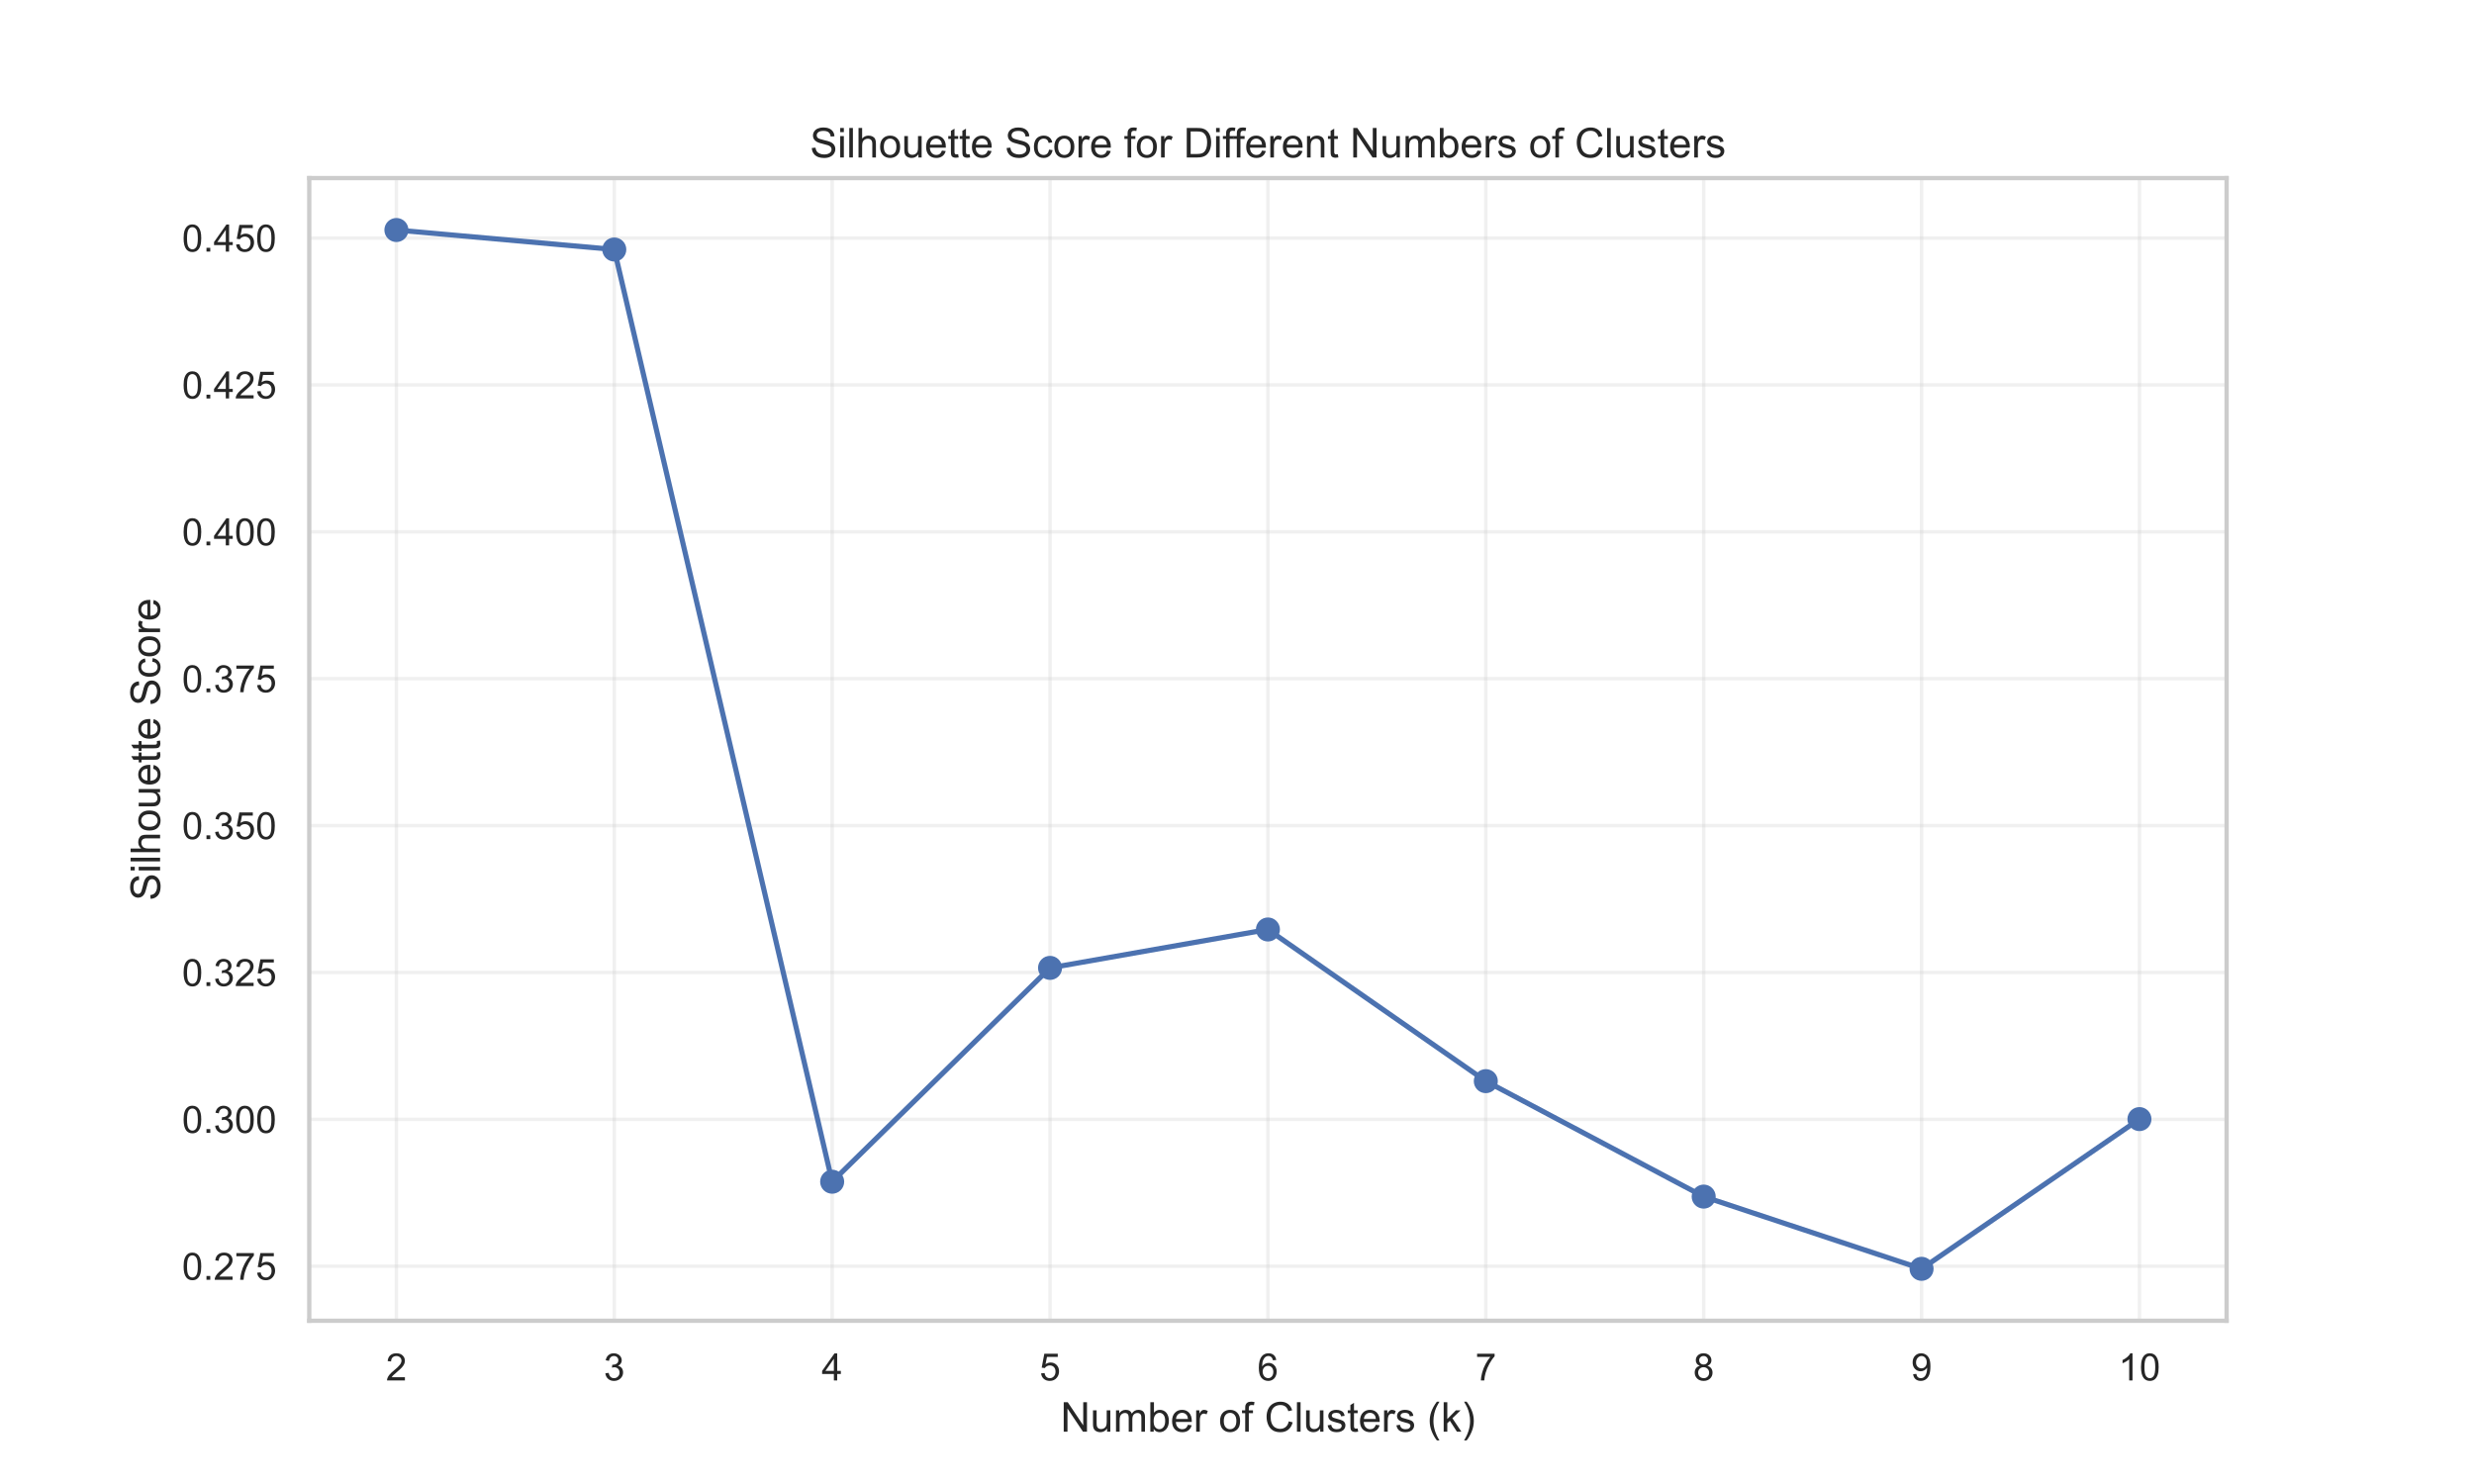
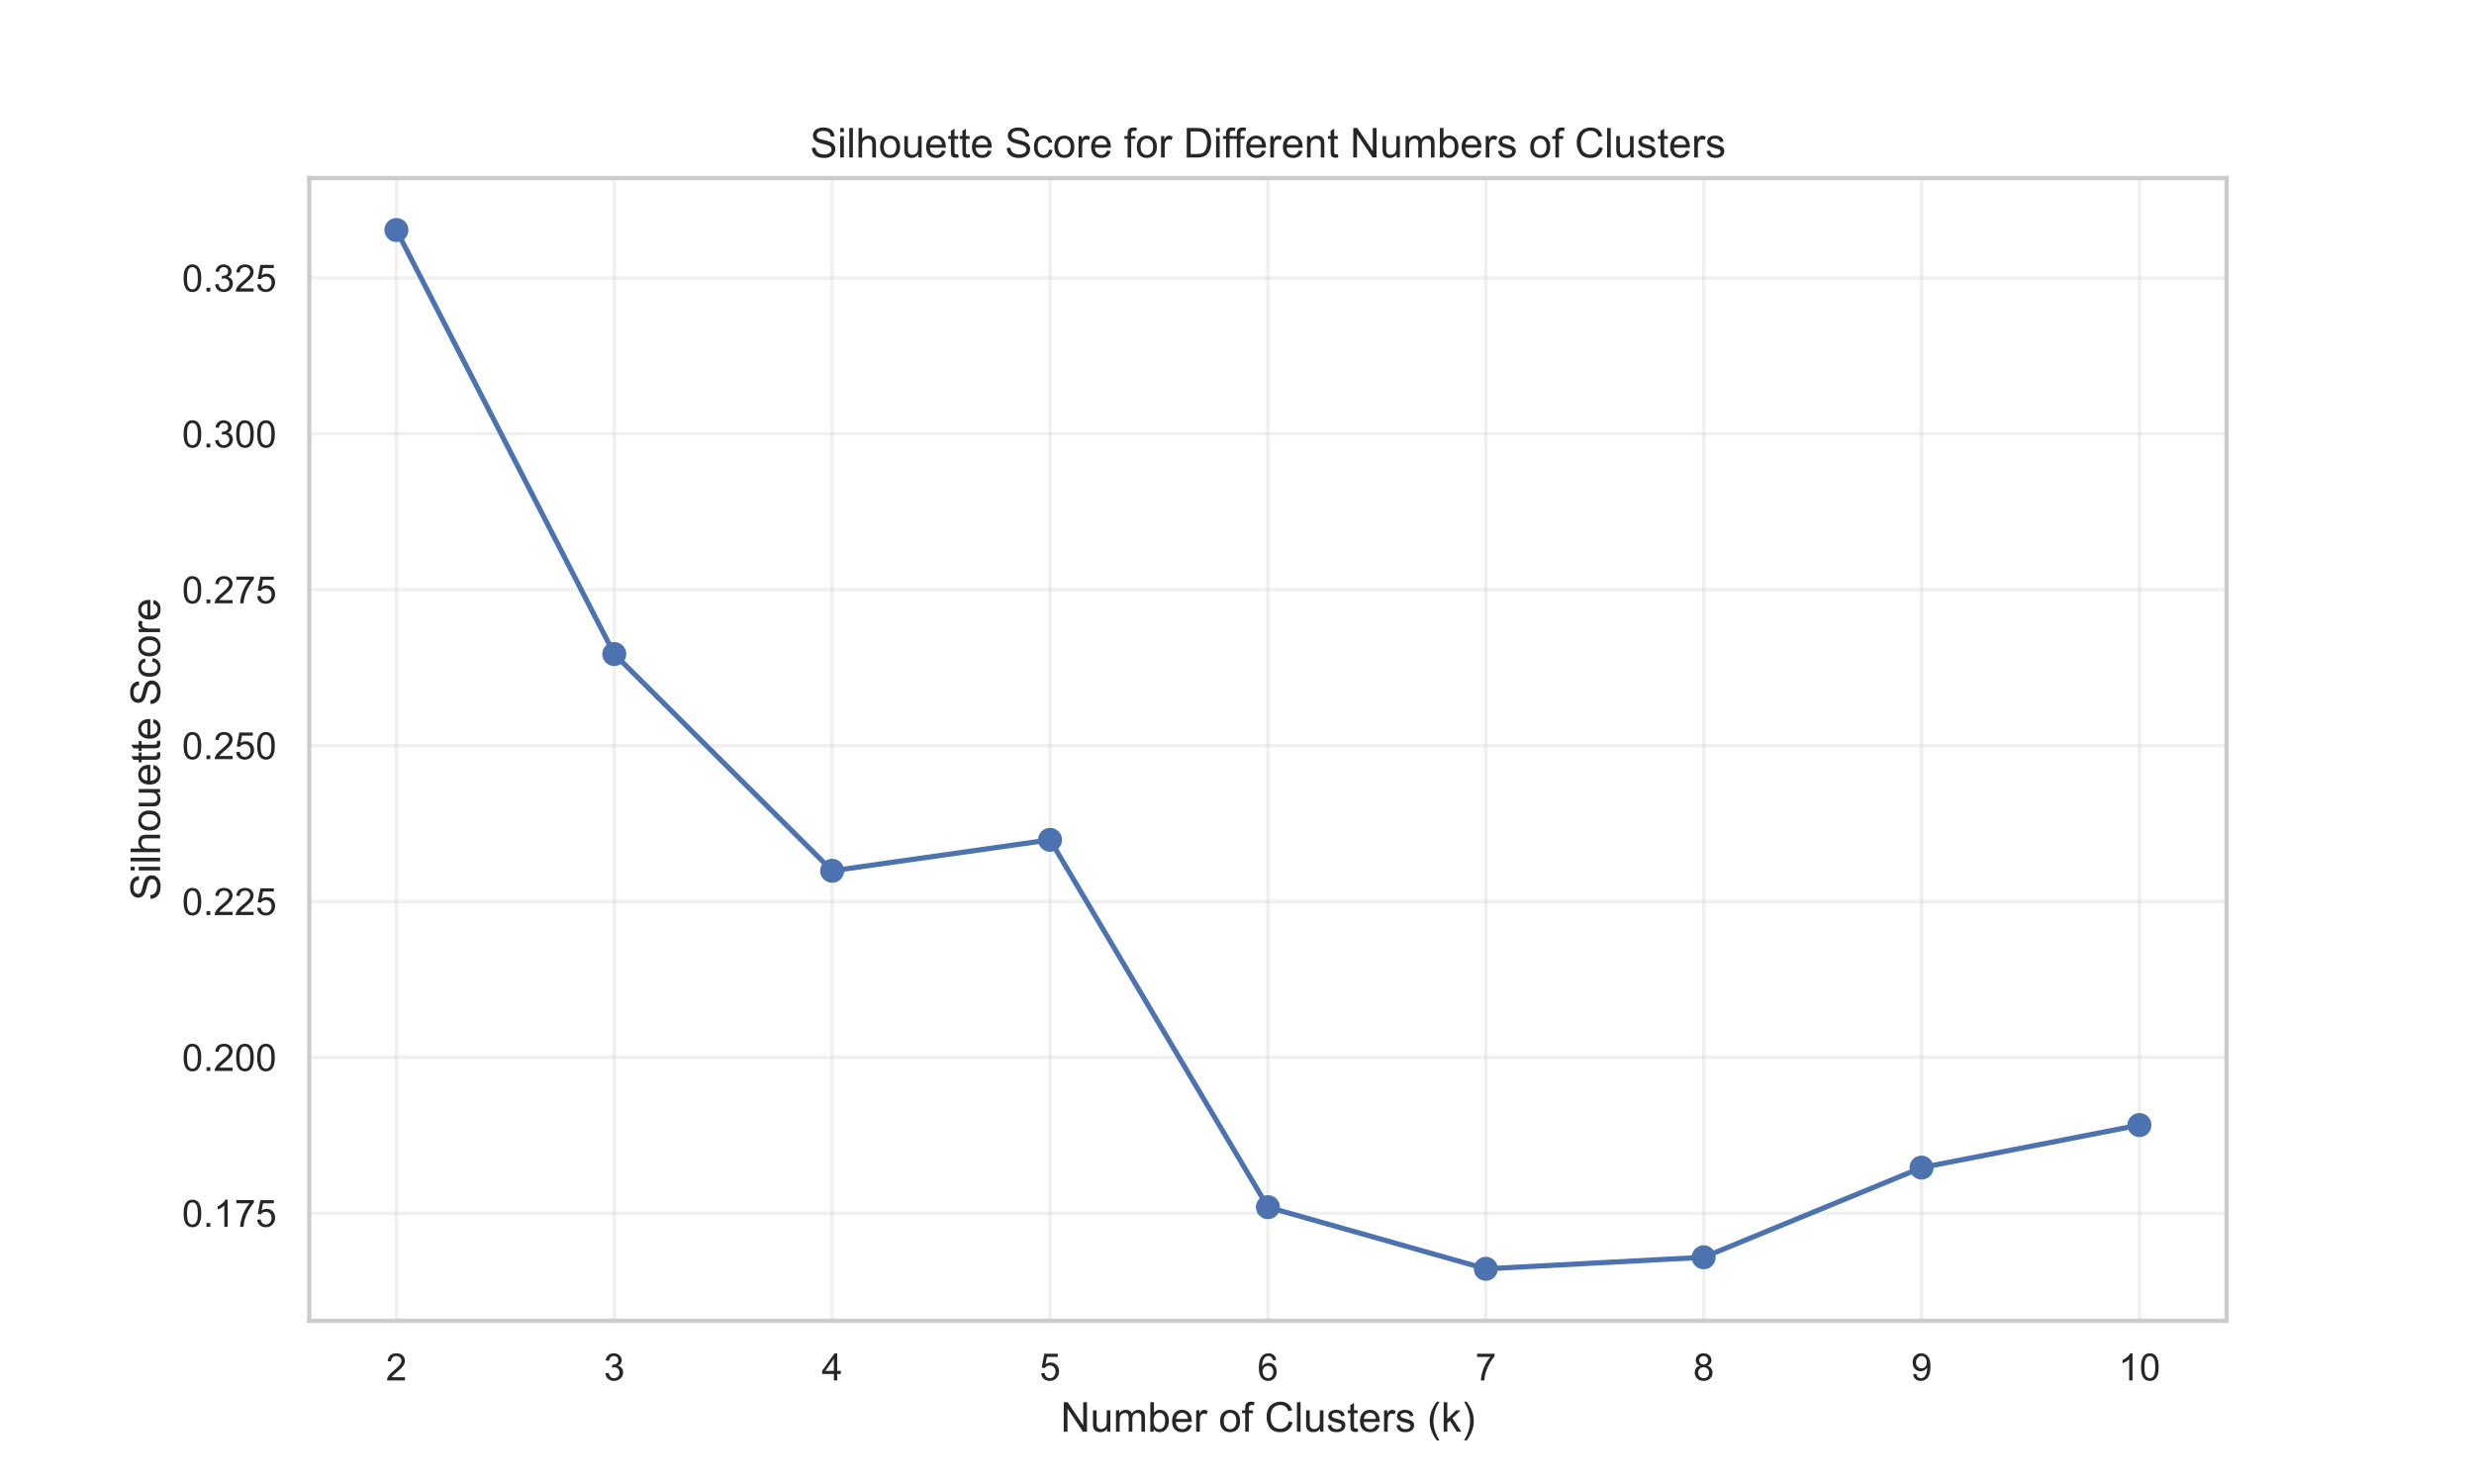
<svg xmlns="http://www.w3.org/2000/svg" xmlns:xlink="http://www.w3.org/1999/xlink" width="720pt" height="432pt" viewBox="0 0 720 432" version="1.1">
  <defs>
    <style type="text/css">*{stroke-linejoin: round; stroke-linecap: butt}</style>
  </defs>
  <g id="figure_1">
    <g id="patch_1">
      <path d="M 0 432  L 720 432  L 720 0  L 0 0  z " style="fill: #ffffff" />
    </g>
    <g id="axes_1">
      <g id="patch_2">
        <path d="M 90 384.48  L 648 384.48  L 648 51.84  L 90 51.84  z " style="fill: #ffffff" />
      </g>
      <g id="matplotlib.axis_1">
        <g id="xtick_1">
          <g id="line2d_1">
-             <path d="M 115.364 384.48  L 115.364 51.84  " clip-path="url(#pfb5af61545)" style="fill: none; stroke: #cccccc; stroke-opacity: 0.3; stroke-linecap: round" />
+             <path d="M 115.364 384.48  L 115.364 51.84  " clip-path="url(#pd60c8af5fb)" style="fill: none; stroke: #cccccc; stroke-opacity: 0.3; stroke-linecap: round" />
          </g>
          <g id="text_1">
            <g style="fill: #262626" transform="translate(112.3051 401.8536) scale(0.11 -0.11)">
              <defs>
                <path id="ArialMT-32" d="M 3222 541  L 3222 0  L 194 0  Q 188 203 259 391  Q 375 700 629 1000  Q 884 1300 1366 1694  Q 2113 2306 2375 2664  Q 2638 3022 2638 3341  Q 2638 3675 2398 3904  Q 2159 4134 1775 4134  Q 1369 4134 1125 3890  Q 881 3647 878 3216  L 300 3275  Q 359 3922 746 4261  Q 1134 4600 1788 4600  Q 2447 4600 2831 4234  Q 3216 3869 3216 3328  Q 3216 3053 3103 2787  Q 2991 2522 2730 2228  Q 2469 1934 1863 1422  Q 1356 997 1212 845  Q 1069 694 975 541  L 3222 541  z " transform="scale(0.015625)" />
              </defs>
              <use xlink:href="#ArialMT-32" />
            </g>
          </g>
        </g>
        <g id="xtick_2">
          <g id="line2d_2">
-             <path d="M 178.773 384.48  L 178.773 51.84  " clip-path="url(#pfb5af61545)" style="fill: none; stroke: #cccccc; stroke-opacity: 0.3; stroke-linecap: round" />
+             <path d="M 178.773 384.48  L 178.773 51.84  " clip-path="url(#pd60c8af5fb)" style="fill: none; stroke: #cccccc; stroke-opacity: 0.3; stroke-linecap: round" />
          </g>
          <g id="text_2">
            <g style="fill: #262626" transform="translate(175.7142 401.8536) scale(0.11 -0.11)">
              <defs>
                <path id="ArialMT-33" d="M 269 1209  L 831 1284  Q 928 806 1161 595  Q 1394 384 1728 384  Q 2125 384 2398 659  Q 2672 934 2672 1341  Q 2672 1728 2419 1979  Q 2166 2231 1775 2231  Q 1616 2231 1378 2169  L 1441 2663  Q 1497 2656 1531 2656  Q 1891 2656 2178 2843  Q 2466 3031 2466 3422  Q 2466 3731 2256 3934  Q 2047 4138 1716 4138  Q 1388 4138 1169 3931  Q 950 3725 888 3313  L 325 3413  Q 428 3978 793 4289  Q 1159 4600 1703 4600  Q 2078 4600 2393 4439  Q 2709 4278 2876 4000  Q 3044 3722 3044 3409  Q 3044 3113 2884 2869  Q 2725 2625 2413 2481  Q 2819 2388 3044 2092  Q 3269 1797 3269 1353  Q 3269 753 2831 336  Q 2394 -81 1725 -81  Q 1122 -81 723 278  Q 325 638 269 1209  z " transform="scale(0.015625)" />
              </defs>
              <use xlink:href="#ArialMT-33" />
            </g>
          </g>
        </g>
        <g id="xtick_3">
          <g id="line2d_3">
-             <path d="M 242.182 384.48  L 242.182 51.84  " clip-path="url(#pfb5af61545)" style="fill: none; stroke: #cccccc; stroke-opacity: 0.3; stroke-linecap: round" />
+             <path d="M 242.182 384.48  L 242.182 51.84  " clip-path="url(#pd60c8af5fb)" style="fill: none; stroke: #cccccc; stroke-opacity: 0.3; stroke-linecap: round" />
          </g>
          <g id="text_3">
            <g style="fill: #262626" transform="translate(239.1233 401.8536) scale(0.11 -0.11)">
              <defs>
                <path id="ArialMT-34" d="M 2069 0  L 2069 1097  L 81 1097  L 81 1613  L 2172 4581  L 2631 4581  L 2631 1613  L 3250 1613  L 3250 1097  L 2631 1097  L 2631 0  L 2069 0  z M 2069 1613  L 2069 3678  L 634 1613  L 2069 1613  z " transform="scale(0.015625)" />
              </defs>
              <use xlink:href="#ArialMT-34" />
            </g>
          </g>
        </g>
        <g id="xtick_4">
          <g id="line2d_4">
-             <path d="M 305.591 384.48  L 305.591 51.84  " clip-path="url(#pfb5af61545)" style="fill: none; stroke: #cccccc; stroke-opacity: 0.3; stroke-linecap: round" />
+             <path d="M 305.591 384.48  L 305.591 51.84  " clip-path="url(#pd60c8af5fb)" style="fill: none; stroke: #cccccc; stroke-opacity: 0.3; stroke-linecap: round" />
          </g>
          <g id="text_4">
            <g style="fill: #262626" transform="translate(302.5324 401.8536) scale(0.11 -0.11)">
              <defs>
                <path id="ArialMT-35" d="M 266 1200  L 856 1250  Q 922 819 1161 601  Q 1400 384 1738 384  Q 2144 384 2425 690  Q 2706 997 2706 1503  Q 2706 1984 2436 2262  Q 2166 2541 1728 2541  Q 1456 2541 1237 2417  Q 1019 2294 894 2097  L 366 2166  L 809 4519  L 3088 4519  L 3088 3981  L 1259 3981  L 1013 2750  Q 1425 3038 1878 3038  Q 2478 3038 2890 2622  Q 3303 2206 3303 1553  Q 3303 931 2941 478  Q 2500 -78 1738 -78  Q 1113 -78 717 272  Q 322 622 266 1200  z " transform="scale(0.015625)" />
              </defs>
              <use xlink:href="#ArialMT-35" />
            </g>
          </g>
        </g>
        <g id="xtick_5">
          <g id="line2d_5">
-             <path d="M 369 384.48  L 369 51.84  " clip-path="url(#pfb5af61545)" style="fill: none; stroke: #cccccc; stroke-opacity: 0.3; stroke-linecap: round" />
+             <path d="M 369 384.48  L 369 51.84  " clip-path="url(#pd60c8af5fb)" style="fill: none; stroke: #cccccc; stroke-opacity: 0.3; stroke-linecap: round" />
          </g>
          <g id="text_5">
            <g style="fill: #262626" transform="translate(365.9415 401.8536) scale(0.11 -0.11)">
              <defs>
                <path id="ArialMT-36" d="M 3184 3459  L 2625 3416  Q 2550 3747 2413 3897  Q 2184 4138 1850 4138  Q 1581 4138 1378 3988  Q 1113 3794 959 3422  Q 806 3050 800 2363  Q 1003 2672 1297 2822  Q 1591 2972 1913 2972  Q 2475 2972 2870 2558  Q 3266 2144 3266 1488  Q 3266 1056 3080 686  Q 2894 316 2569 119  Q 2244 -78 1831 -78  Q 1128 -78 684 439  Q 241 956 241 2144  Q 241 3472 731 4075  Q 1159 4600 1884 4600  Q 2425 4600 2770 4297  Q 3116 3994 3184 3459  z M 888 1484  Q 888 1194 1011 928  Q 1134 663 1356 523  Q 1578 384 1822 384  Q 2178 384 2434 671  Q 2691 959 2691 1453  Q 2691 1928 2437 2201  Q 2184 2475 1800 2475  Q 1419 2475 1153 2201  Q 888 1928 888 1484  z " transform="scale(0.015625)" />
              </defs>
              <use xlink:href="#ArialMT-36" />
            </g>
          </g>
        </g>
        <g id="xtick_6">
          <g id="line2d_6">
-             <path d="M 432.409 384.48  L 432.409 51.84  " clip-path="url(#pfb5af61545)" style="fill: none; stroke: #cccccc; stroke-opacity: 0.3; stroke-linecap: round" />
+             <path d="M 432.409 384.48  L 432.409 51.84  " clip-path="url(#pd60c8af5fb)" style="fill: none; stroke: #cccccc; stroke-opacity: 0.3; stroke-linecap: round" />
          </g>
          <g id="text_6">
            <g style="fill: #262626" transform="translate(429.3506 401.8536) scale(0.11 -0.11)">
              <defs>
                <path id="ArialMT-37" d="M 303 3981  L 303 4522  L 3269 4522  L 3269 4084  Q 2831 3619 2401 2847  Q 1972 2075 1738 1259  Q 1569 684 1522 0  L 944 0  Q 953 541 1156 1306  Q 1359 2072 1739 2783  Q 2119 3494 2547 3981  L 303 3981  z " transform="scale(0.015625)" />
              </defs>
              <use xlink:href="#ArialMT-37" />
            </g>
          </g>
        </g>
        <g id="xtick_7">
          <g id="line2d_7">
-             <path d="M 495.818 384.48  L 495.818 51.84  " clip-path="url(#pfb5af61545)" style="fill: none; stroke: #cccccc; stroke-opacity: 0.3; stroke-linecap: round" />
+             <path d="M 495.818 384.48  L 495.818 51.84  " clip-path="url(#pd60c8af5fb)" style="fill: none; stroke: #cccccc; stroke-opacity: 0.3; stroke-linecap: round" />
          </g>
          <g id="text_7">
            <g style="fill: #262626" transform="translate(492.7597 401.8536) scale(0.11 -0.11)">
              <defs>
                <path id="ArialMT-38" d="M 1131 2484  Q 781 2613 612 2850  Q 444 3088 444 3419  Q 444 3919 803 4259  Q 1163 4600 1759 4600  Q 2359 4600 2725 4251  Q 3091 3903 3091 3403  Q 3091 3084 2923 2848  Q 2756 2613 2416 2484  Q 2838 2347 3058 2040  Q 3278 1734 3278 1309  Q 3278 722 2862 322  Q 2447 -78 1769 -78  Q 1091 -78 675 323  Q 259 725 259 1325  Q 259 1772 486 2073  Q 713 2375 1131 2484  z M 1019 3438  Q 1019 3113 1228 2906  Q 1438 2700 1772 2700  Q 2097 2700 2305 2904  Q 2513 3109 2513 3406  Q 2513 3716 2298 3927  Q 2084 4138 1766 4138  Q 1444 4138 1231 3931  Q 1019 3725 1019 3438  z M 838 1322  Q 838 1081 952 856  Q 1066 631 1291 507  Q 1516 384 1775 384  Q 2178 384 2440 643  Q 2703 903 2703 1303  Q 2703 1709 2433 1975  Q 2163 2241 1756 2241  Q 1359 2241 1098 1978  Q 838 1716 838 1322  z " transform="scale(0.015625)" />
              </defs>
              <use xlink:href="#ArialMT-38" />
            </g>
          </g>
        </g>
        <g id="xtick_8">
          <g id="line2d_8">
-             <path d="M 559.227 384.48  L 559.227 51.84  " clip-path="url(#pfb5af61545)" style="fill: none; stroke: #cccccc; stroke-opacity: 0.3; stroke-linecap: round" />
+             <path d="M 559.227 384.48  L 559.227 51.84  " clip-path="url(#pd60c8af5fb)" style="fill: none; stroke: #cccccc; stroke-opacity: 0.3; stroke-linecap: round" />
          </g>
          <g id="text_8">
            <g style="fill: #262626" transform="translate(556.1688 401.8536) scale(0.11 -0.11)">
              <defs>
                <path id="ArialMT-39" d="M 350 1059  L 891 1109  Q 959 728 1153 556  Q 1347 384 1650 384  Q 1909 384 2104 503  Q 2300 622 2425 820  Q 2550 1019 2634 1356  Q 2719 1694 2719 2044  Q 2719 2081 2716 2156  Q 2547 1888 2255 1720  Q 1963 1553 1622 1553  Q 1053 1553 659 1965  Q 266 2378 266 3053  Q 266 3750 677 4175  Q 1088 4600 1706 4600  Q 2153 4600 2523 4359  Q 2894 4119 3086 3673  Q 3278 3228 3278 2384  Q 3278 1506 3087 986  Q 2897 466 2520 194  Q 2144 -78 1638 -78  Q 1100 -78 759 220  Q 419 519 350 1059  z M 2653 3081  Q 2653 3566 2395 3850  Q 2138 4134 1775 4134  Q 1400 4134 1122 3828  Q 844 3522 844 3034  Q 844 2597 1108 2323  Q 1372 2050 1759 2050  Q 2150 2050 2401 2323  Q 2653 2597 2653 3081  z " transform="scale(0.015625)" />
              </defs>
              <use xlink:href="#ArialMT-39" />
            </g>
          </g>
        </g>
        <g id="xtick_9">
          <g id="line2d_9">
-             <path d="M 622.636 384.48  L 622.636 51.84  " clip-path="url(#pfb5af61545)" style="fill: none; stroke: #cccccc; stroke-opacity: 0.3; stroke-linecap: round" />
+             <path d="M 622.636 384.48  L 622.636 51.84  " clip-path="url(#pd60c8af5fb)" style="fill: none; stroke: #cccccc; stroke-opacity: 0.3; stroke-linecap: round" />
          </g>
          <g id="text_9">
            <g style="fill: #262626" transform="translate(616.5193 401.8536) scale(0.11 -0.11)">
              <defs>
                <path id="ArialMT-31" d="M 2384 0  L 1822 0  L 1822 3584  Q 1619 3391 1289 3197  Q 959 3003 697 2906  L 697 3450  Q 1169 3672 1522 3987  Q 1875 4303 2022 4600  L 2384 4600  L 2384 0  z " transform="scale(0.015625)" />
                <path id="ArialMT-30" d="M 266 2259  Q 266 3072 433 3567  Q 600 4063 929 4331  Q 1259 4600 1759 4600  Q 2128 4600 2406 4451  Q 2684 4303 2865 4023  Q 3047 3744 3150 3342  Q 3253 2941 3253 2259  Q 3253 1453 3087 958  Q 2922 463 2592 192  Q 2263 -78 1759 -78  Q 1097 -78 719 397  Q 266 969 266 2259  z M 844 2259  Q 844 1131 1108 757  Q 1372 384 1759 384  Q 2147 384 2411 759  Q 2675 1134 2675 2259  Q 2675 3391 2411 3762  Q 2147 4134 1753 4134  Q 1366 4134 1134 3806  Q 844 3388 844 2259  z " transform="scale(0.015625)" />
              </defs>
              <use xlink:href="#ArialMT-31" />
              <use xlink:href="#ArialMT-30" x="55.615" />
            </g>
          </g>
        </g>
        <g id="text_10">
          <g style="fill: #262626" transform="translate(308.6578 416.7755) scale(0.12 -0.12)">
            <defs>
              <path id="ArialMT-4e" d="M 488 0  L 488 4581  L 1109 4581  L 3516 984  L 3516 4581  L 4097 4581  L 4097 0  L 3475 0  L 1069 3600  L 1069 0  L 488 0  z " transform="scale(0.015625)" />
              <path id="ArialMT-75" d="M 2597 0  L 2597 488  Q 2209 -75 1544 -75  Q 1250 -75 995 37  Q 741 150 617 320  Q 494 491 444 738  Q 409 903 409 1263  L 409 3319  L 972 3319  L 972 1478  Q 972 1038 1006 884  Q 1059 663 1231 536  Q 1403 409 1656 409  Q 1909 409 2131 539  Q 2353 669 2445 892  Q 2538 1116 2538 1541  L 2538 3319  L 3100 3319  L 3100 0  L 2597 0  z " transform="scale(0.015625)" />
              <path id="ArialMT-6d" d="M 422 0  L 422 3319  L 925 3319  L 925 2853  Q 1081 3097 1340 3245  Q 1600 3394 1931 3394  Q 2300 3394 2536 3241  Q 2772 3088 2869 2813  Q 3263 3394 3894 3394  Q 4388 3394 4653 3120  Q 4919 2847 4919 2278  L 4919 0  L 4359 0  L 4359 2091  Q 4359 2428 4304 2576  Q 4250 2725 4106 2815  Q 3963 2906 3769 2906  Q 3419 2906 3187 2673  Q 2956 2441 2956 1928  L 2956 0  L 2394 0  L 2394 2156  Q 2394 2531 2256 2718  Q 2119 2906 1806 2906  Q 1569 2906 1367 2781  Q 1166 2656 1075 2415  Q 984 2175 984 1722  L 984 0  L 422 0  z " transform="scale(0.015625)" />
              <path id="ArialMT-62" d="M 941 0  L 419 0  L 419 4581  L 981 4581  L 981 2947  Q 1338 3394 1891 3394  Q 2197 3394 2470 3270  Q 2744 3147 2920 2923  Q 3097 2700 3197 2384  Q 3297 2069 3297 1709  Q 3297 856 2875 390  Q 2453 -75 1863 -75  Q 1275 -75 941 416  L 941 0  z M 934 1684  Q 934 1088 1097 822  Q 1363 388 1816 388  Q 2184 388 2453 708  Q 2722 1028 2722 1663  Q 2722 2313 2464 2622  Q 2206 2931 1841 2931  Q 1472 2931 1203 2611  Q 934 2291 934 1684  z " transform="scale(0.015625)" />
              <path id="ArialMT-65" d="M 2694 1069  L 3275 997  Q 3138 488 2766 206  Q 2394 -75 1816 -75  Q 1088 -75 661 373  Q 234 822 234 1631  Q 234 2469 665 2931  Q 1097 3394 1784 3394  Q 2450 3394 2872 2941  Q 3294 2488 3294 1666  Q 3294 1616 3291 1516  L 816 1516  Q 847 969 1125 678  Q 1403 388 1819 388  Q 2128 388 2347 550  Q 2566 713 2694 1069  z M 847 1978  L 2700 1978  Q 2663 2397 2488 2606  Q 2219 2931 1791 2931  Q 1403 2931 1139 2672  Q 875 2413 847 1978  z " transform="scale(0.015625)" />
              <path id="ArialMT-72" d="M 416 0  L 416 3319  L 922 3319  L 922 2816  Q 1116 3169 1280 3281  Q 1444 3394 1641 3394  Q 1925 3394 2219 3213  L 2025 2691  Q 1819 2813 1613 2813  Q 1428 2813 1281 2702  Q 1134 2591 1072 2394  Q 978 2094 978 1738  L 978 0  L 416 0  z " transform="scale(0.015625)" />
              <path id="ArialMT-20" transform="scale(0.015625)" />
              <path id="ArialMT-6f" d="M 213 1659  Q 213 2581 725 3025  Q 1153 3394 1769 3394  Q 2453 3394 2887 2945  Q 3322 2497 3322 1706  Q 3322 1066 3130 698  Q 2938 331 2570 128  Q 2203 -75 1769 -75  Q 1072 -75 642 372  Q 213 819 213 1659  z M 791 1659  Q 791 1022 1069 705  Q 1347 388 1769 388  Q 2188 388 2466 706  Q 2744 1025 2744 1678  Q 2744 2294 2464 2611  Q 2184 2928 1769 2928  Q 1347 2928 1069 2612  Q 791 2297 791 1659  z " transform="scale(0.015625)" />
              <path id="ArialMT-66" d="M 556 0  L 556 2881  L 59 2881  L 59 3319  L 556 3319  L 556 3672  Q 556 4006 616 4169  Q 697 4388 901 4523  Q 1106 4659 1475 4659  Q 1713 4659 2000 4603  L 1916 4113  Q 1741 4144 1584 4144  Q 1328 4144 1222 4034  Q 1116 3925 1116 3625  L 1116 3319  L 1763 3319  L 1763 2881  L 1116 2881  L 1116 0  L 556 0  z " transform="scale(0.015625)" />
              <path id="ArialMT-43" d="M 3763 1606  L 4369 1453  Q 4178 706 3683 314  Q 3188 -78 2472 -78  Q 1731 -78 1267 223  Q 803 525 561 1097  Q 319 1669 319 2325  Q 319 3041 592 3573  Q 866 4106 1370 4382  Q 1875 4659 2481 4659  Q 3169 4659 3637 4309  Q 4106 3959 4291 3325  L 3694 3184  Q 3534 3684 3231 3912  Q 2928 4141 2469 4141  Q 1941 4141 1586 3887  Q 1231 3634 1087 3207  Q 944 2781 944 2328  Q 944 1744 1114 1308  Q 1284 872 1643 656  Q 2003 441 2422 441  Q 2931 441 3284 734  Q 3638 1028 3763 1606  z " transform="scale(0.015625)" />
              <path id="ArialMT-6c" d="M 409 0  L 409 4581  L 972 4581  L 972 0  L 409 0  z " transform="scale(0.015625)" />
              <path id="ArialMT-73" d="M 197 991  L 753 1078  Q 800 744 1014 566  Q 1228 388 1613 388  Q 2000 388 2187 545  Q 2375 703 2375 916  Q 2375 1106 2209 1216  Q 2094 1291 1634 1406  Q 1016 1563 777 1677  Q 538 1791 414 1992  Q 291 2194 291 2438  Q 291 2659 392 2848  Q 494 3038 669 3163  Q 800 3259 1026 3326  Q 1253 3394 1513 3394  Q 1903 3394 2198 3281  Q 2494 3169 2634 2976  Q 2775 2784 2828 2463  L 2278 2388  Q 2241 2644 2061 2787  Q 1881 2931 1553 2931  Q 1166 2931 1000 2803  Q 834 2675 834 2503  Q 834 2394 903 2306  Q 972 2216 1119 2156  Q 1203 2125 1616 2013  Q 2213 1853 2448 1751  Q 2684 1650 2818 1456  Q 2953 1263 2953 975  Q 2953 694 2789 445  Q 2625 197 2315 61  Q 2006 -75 1616 -75  Q 969 -75 630 194  Q 291 463 197 991  z " transform="scale(0.015625)" />
              <path id="ArialMT-74" d="M 1650 503  L 1731 6  Q 1494 -44 1306 -44  Q 1000 -44 831 53  Q 663 150 594 308  Q 525 466 525 972  L 525 2881  L 113 2881  L 113 3319  L 525 3319  L 525 4141  L 1084 4478  L 1084 3319  L 1650 3319  L 1650 2881  L 1084 2881  L 1084 941  Q 1084 700 1114 631  Q 1144 563 1211 522  Q 1278 481 1403 481  Q 1497 481 1650 503  z " transform="scale(0.015625)" />
              <path id="ArialMT-28" d="M 1497 -1347  Q 1031 -759 709 28  Q 388 816 388 1659  Q 388 2403 628 3084  Q 909 3875 1497 4659  L 1900 4659  Q 1522 4009 1400 3731  Q 1209 3300 1100 2831  Q 966 2247 966 1656  Q 966 153 1900 -1347  L 1497 -1347  z " transform="scale(0.015625)" />
              <path id="ArialMT-6b" d="M 425 0  L 425 4581  L 988 4581  L 988 1969  L 2319 3319  L 3047 3319  L 1778 2088  L 3175 0  L 2481 0  L 1384 1697  L 988 1316  L 988 0  L 425 0  z " transform="scale(0.015625)" />
              <path id="ArialMT-29" d="M 791 -1347  L 388 -1347  Q 1322 153 1322 1656  Q 1322 2244 1188 2822  Q 1081 3291 891 3722  Q 769 4003 388 4659  L 791 4659  Q 1378 3875 1659 3084  Q 1900 2403 1900 1659  Q 1900 816 1576 28  Q 1253 -759 791 -1347  z " transform="scale(0.015625)" />
            </defs>
            <use xlink:href="#ArialMT-4e" />
            <use xlink:href="#ArialMT-75" x="72.217" />
            <use xlink:href="#ArialMT-6d" x="127.832" />
            <use xlink:href="#ArialMT-62" x="211.133" />
            <use xlink:href="#ArialMT-65" x="266.748" />
            <use xlink:href="#ArialMT-72" x="322.363" />
            <use xlink:href="#ArialMT-20" x="355.664" />
            <use xlink:href="#ArialMT-6f" x="383.447" />
            <use xlink:href="#ArialMT-66" x="439.062" />
            <use xlink:href="#ArialMT-20" x="466.846" />
            <use xlink:href="#ArialMT-43" x="494.629" />
            <use xlink:href="#ArialMT-6c" x="566.846" />
            <use xlink:href="#ArialMT-75" x="589.062" />
            <use xlink:href="#ArialMT-73" x="644.678" />
            <use xlink:href="#ArialMT-74" x="694.678" />
            <use xlink:href="#ArialMT-65" x="722.461" />
            <use xlink:href="#ArialMT-72" x="778.076" />
            <use xlink:href="#ArialMT-73" x="811.377" />
            <use xlink:href="#ArialMT-20" x="861.377" />
            <use xlink:href="#ArialMT-28" x="889.16" />
            <use xlink:href="#ArialMT-6b" x="922.461" />
            <use xlink:href="#ArialMT-29" x="972.461" />
          </g>
        </g>
      </g>
      <g id="matplotlib.axis_2">
        <g id="ytick_1">
          <g id="line2d_10">
-             <path d="M 90 368.611  L 648 368.611  " clip-path="url(#pfb5af61545)" style="fill: none; stroke: #cccccc; stroke-opacity: 0.3; stroke-linecap: round" />
+             <path d="M 90 353.185  L 648 353.185  " clip-path="url(#pd60c8af5fb)" style="fill: none; stroke: #cccccc; stroke-opacity: 0.3; stroke-linecap: round" />
          </g>
          <g id="text_11">
-             <g style="fill: #262626" transform="translate(52.97594 372.5478) scale(0.11 -0.11)">
+             <g style="fill: #262626" transform="translate(52.97594 357.1218) scale(0.11 -0.11)">
              <defs>
                <path id="ArialMT-2e" d="M 581 0  L 581 641  L 1222 641  L 1222 0  L 581 0  z " transform="scale(0.015625)" />
              </defs>
+               <use xlink:href="#ArialMT-30" />
+               <use xlink:href="#ArialMT-2e" x="55.615" />
+               <use xlink:href="#ArialMT-31" x="83.398" />
+               <use xlink:href="#ArialMT-37" x="139.014" />
+               <use xlink:href="#ArialMT-35" x="194.629" />
+             </g>
+           </g>
+         </g>
+         <g id="ytick_2">
+           <g id="line2d_11">
+             <path d="M 90 307.811  L 648 307.811  " clip-path="url(#pd60c8af5fb)" style="fill: none; stroke: #cccccc; stroke-opacity: 0.3; stroke-linecap: round" />
+           </g>
+           <g id="text_12">
+             <g style="fill: #262626" transform="translate(52.97594 311.7479) scale(0.11 -0.11)">
+               <use xlink:href="#ArialMT-30" />
+               <use xlink:href="#ArialMT-2e" x="55.615" />
+               <use xlink:href="#ArialMT-32" x="83.398" />
+               <use xlink:href="#ArialMT-30" x="139.014" />
+               <use xlink:href="#ArialMT-30" x="194.629" />
+             </g>
+           </g>
+         </g>
+         <g id="ytick_3">
+           <g id="line2d_12">
+             <path d="M 90 262.437  L 648 262.437  " clip-path="url(#pd60c8af5fb)" style="fill: none; stroke: #cccccc; stroke-opacity: 0.3; stroke-linecap: round" />
+           </g>
+           <g id="text_13">
+             <g style="fill: #262626" transform="translate(52.97594 266.3741) scale(0.11 -0.11)">
+               <use xlink:href="#ArialMT-30" />
+               <use xlink:href="#ArialMT-2e" x="55.615" />
+               <use xlink:href="#ArialMT-32" x="83.398" />
+               <use xlink:href="#ArialMT-32" x="139.014" />
+               <use xlink:href="#ArialMT-35" x="194.629" />
+             </g>
+           </g>
+         </g>
+         <g id="ytick_4">
+           <g id="line2d_13">
+             <path d="M 90 217.063  L 648 217.063  " clip-path="url(#pd60c8af5fb)" style="fill: none; stroke: #cccccc; stroke-opacity: 0.3; stroke-linecap: round" />
+           </g>
+           <g id="text_14">
+             <g style="fill: #262626" transform="translate(52.97594 221.0002) scale(0.11 -0.11)">
+               <use xlink:href="#ArialMT-30" />
+               <use xlink:href="#ArialMT-2e" x="55.615" />
+               <use xlink:href="#ArialMT-32" x="83.398" />
+               <use xlink:href="#ArialMT-35" x="139.014" />
+               <use xlink:href="#ArialMT-30" x="194.629" />
+             </g>
+           </g>
+         </g>
+         <g id="ytick_5">
+           <g id="line2d_14">
+             <path d="M 90 171.69  L 648 171.69  " clip-path="url(#pd60c8af5fb)" style="fill: none; stroke: #cccccc; stroke-opacity: 0.3; stroke-linecap: round" />
+           </g>
+           <g id="text_15">
+             <g style="fill: #262626" transform="translate(52.97594 175.6264) scale(0.11 -0.11)">
              <use xlink:href="#ArialMT-30" />
              <use xlink:href="#ArialMT-2e" x="55.615" />
              <use xlink:href="#ArialMT-32" x="83.398" />
              <use xlink:href="#ArialMT-37" x="139.014" />
              <use xlink:href="#ArialMT-35" x="194.629" />
            </g>
          </g>
        </g>
-         <g id="ytick_2">
-           <g id="line2d_11">
-             <path d="M 90 325.853  L 648 325.853  " clip-path="url(#pfb5af61545)" style="fill: none; stroke: #cccccc; stroke-opacity: 0.3; stroke-linecap: round" />
-           </g>
-           <g id="text_12">
-             <g style="fill: #262626" transform="translate(52.97594 329.7893) scale(0.11 -0.11)">
+         <g id="ytick_6">
+           <g id="line2d_15">
+             <path d="M 90 126.316  L 648 126.316  " clip-path="url(#pd60c8af5fb)" style="fill: none; stroke: #cccccc; stroke-opacity: 0.3; stroke-linecap: round" />
+           </g>
+           <g id="text_16">
+             <g style="fill: #262626" transform="translate(52.97594 130.2525) scale(0.11 -0.11)">
              <use xlink:href="#ArialMT-30" />
              <use xlink:href="#ArialMT-2e" x="55.615" />
              <use xlink:href="#ArialMT-33" x="83.398" />
              <use xlink:href="#ArialMT-30" x="139.014" />
              <use xlink:href="#ArialMT-30" x="194.629" />
            </g>
          </g>
        </g>
-         <g id="ytick_3">
-           <g id="line2d_12">
-             <path d="M 90 283.094  L 648 283.094  " clip-path="url(#pfb5af61545)" style="fill: none; stroke: #cccccc; stroke-opacity: 0.3; stroke-linecap: round" />
-           </g>
-           <g id="text_13">
-             <g style="fill: #262626" transform="translate(52.97594 287.0309) scale(0.11 -0.11)">
+         <g id="ytick_7">
+           <g id="line2d_16">
+             <path d="M 90 80.942  L 648 80.942  " clip-path="url(#pd60c8af5fb)" style="fill: none; stroke: #cccccc; stroke-opacity: 0.3; stroke-linecap: round" />
+           </g>
+           <g id="text_17">
+             <g style="fill: #262626" transform="translate(52.97594 84.87864) scale(0.11 -0.11)">
              <use xlink:href="#ArialMT-30" />
              <use xlink:href="#ArialMT-2e" x="55.615" />
              <use xlink:href="#ArialMT-33" x="83.398" />
              <use xlink:href="#ArialMT-32" x="139.014" />
              <use xlink:href="#ArialMT-35" x="194.629" />
            </g>
          </g>
        </g>
-         <g id="ytick_4">
-           <g id="line2d_13">
-             <path d="M 90 240.336  L 648 240.336  " clip-path="url(#pfb5af61545)" style="fill: none; stroke: #cccccc; stroke-opacity: 0.3; stroke-linecap: round" />
-           </g>
-           <g id="text_14">
-             <g style="fill: #262626" transform="translate(52.97594 244.2724) scale(0.11 -0.11)">
-               <use xlink:href="#ArialMT-30" />
-               <use xlink:href="#ArialMT-2e" x="55.615" />
-               <use xlink:href="#ArialMT-33" x="83.398" />
-               <use xlink:href="#ArialMT-35" x="139.014" />
-               <use xlink:href="#ArialMT-30" x="194.629" />
-             </g>
-           </g>
-         </g>
-         <g id="ytick_5">
-           <g id="line2d_14">
-             <path d="M 90 197.577  L 648 197.577  " clip-path="url(#pfb5af61545)" style="fill: none; stroke: #cccccc; stroke-opacity: 0.3; stroke-linecap: round" />
-           </g>
-           <g id="text_15">
-             <g style="fill: #262626" transform="translate(52.97594 201.5139) scale(0.11 -0.11)">
-               <use xlink:href="#ArialMT-30" />
-               <use xlink:href="#ArialMT-2e" x="55.615" />
-               <use xlink:href="#ArialMT-33" x="83.398" />
-               <use xlink:href="#ArialMT-37" x="139.014" />
-               <use xlink:href="#ArialMT-35" x="194.629" />
-             </g>
-           </g>
-         </g>
-         <g id="ytick_6">
-           <g id="line2d_15">
-             <path d="M 90 154.819  L 648 154.819  " clip-path="url(#pfb5af61545)" style="fill: none; stroke: #cccccc; stroke-opacity: 0.3; stroke-linecap: round" />
-           </g>
-           <g id="text_16">
-             <g style="fill: #262626" transform="translate(52.97594 158.7555) scale(0.11 -0.11)">
-               <use xlink:href="#ArialMT-30" />
-               <use xlink:href="#ArialMT-2e" x="55.615" />
-               <use xlink:href="#ArialMT-34" x="83.398" />
-               <use xlink:href="#ArialMT-30" x="139.014" />
-               <use xlink:href="#ArialMT-30" x="194.629" />
-             </g>
-           </g>
-         </g>
-         <g id="ytick_7">
-           <g id="line2d_16">
-             <path d="M 90 112.06  L 648 112.06  " clip-path="url(#pfb5af61545)" style="fill: none; stroke: #cccccc; stroke-opacity: 0.3; stroke-linecap: round" />
-           </g>
-           <g id="text_17">
-             <g style="fill: #262626" transform="translate(52.97594 115.997) scale(0.11 -0.11)">
-               <use xlink:href="#ArialMT-30" />
-               <use xlink:href="#ArialMT-2e" x="55.615" />
-               <use xlink:href="#ArialMT-34" x="83.398" />
-               <use xlink:href="#ArialMT-32" x="139.014" />
-               <use xlink:href="#ArialMT-35" x="194.629" />
-             </g>
-           </g>
-         </g>
-         <g id="ytick_8">
-           <g id="line2d_17">
-             <path d="M 90 69.302  L 648 69.302  " clip-path="url(#pfb5af61545)" style="fill: none; stroke: #cccccc; stroke-opacity: 0.3; stroke-linecap: round" />
-           </g>
-           <g id="text_18">
-             <g style="fill: #262626" transform="translate(52.97594 73.23854) scale(0.11 -0.11)">
-               <use xlink:href="#ArialMT-30" />
-               <use xlink:href="#ArialMT-2e" x="55.615" />
-               <use xlink:href="#ArialMT-34" x="83.398" />
-               <use xlink:href="#ArialMT-35" x="139.014" />
-               <use xlink:href="#ArialMT-30" x="194.629" />
-             </g>
-           </g>
-         </g>
-         <g id="text_19">
+         <g id="text_18">
          <g style="fill: #262626" transform="translate(46.59094 262.185) rotate(-90) scale(0.12 -0.12)">
            <defs>
              <path id="ArialMT-53" d="M 288 1472  L 859 1522  Q 900 1178 1048 958  Q 1197 738 1509 602  Q 1822 466 2213 466  Q 2559 466 2825 569  Q 3091 672 3220 851  Q 3350 1031 3350 1244  Q 3350 1459 3225 1620  Q 3100 1781 2813 1891  Q 2628 1963 1997 2114  Q 1366 2266 1113 2400  Q 784 2572 623 2826  Q 463 3081 463 3397  Q 463 3744 659 4045  Q 856 4347 1234 4503  Q 1613 4659 2075 4659  Q 2584 4659 2973 4495  Q 3363 4331 3572 4012  Q 3781 3694 3797 3291  L 3216 3247  Q 3169 3681 2898 3903  Q 2628 4125 2100 4125  Q 1550 4125 1298 3923  Q 1047 3722 1047 3438  Q 1047 3191 1225 3031  Q 1400 2872 2139 2705  Q 2878 2538 3153 2413  Q 3553 2228 3743 1945  Q 3934 1663 3934 1294  Q 3934 928 3725 604  Q 3516 281 3123 101  Q 2731 -78 2241 -78  Q 1619 -78 1198 103  Q 778 284 539 648  Q 300 1013 288 1472  z " transform="scale(0.015625)" />
              <path id="ArialMT-69" d="M 425 3934  L 425 4581  L 988 4581  L 988 3934  L 425 3934  z M 425 0  L 425 3319  L 988 3319  L 988 0  L 425 0  z " transform="scale(0.015625)" />
              <path id="ArialMT-68" d="M 422 0  L 422 4581  L 984 4581  L 984 2938  Q 1378 3394 1978 3394  Q 2347 3394 2619 3248  Q 2891 3103 3008 2847  Q 3125 2591 3125 2103  L 3125 0  L 2563 0  L 2563 2103  Q 2563 2525 2380 2717  Q 2197 2909 1863 2909  Q 1613 2909 1392 2779  Q 1172 2650 1078 2428  Q 984 2206 984 1816  L 984 0  L 422 0  z " transform="scale(0.015625)" />
              <path id="ArialMT-63" d="M 2588 1216  L 3141 1144  Q 3050 572 2676 248  Q 2303 -75 1759 -75  Q 1078 -75 664 370  Q 250 816 250 1647  Q 250 2184 428 2587  Q 606 2991 970 3192  Q 1334 3394 1763 3394  Q 2303 3394 2647 3120  Q 2991 2847 3088 2344  L 2541 2259  Q 2463 2594 2264 2762  Q 2066 2931 1784 2931  Q 1359 2931 1093 2626  Q 828 2322 828 1663  Q 828 994 1084 691  Q 1341 388 1753 388  Q 2084 388 2306 591  Q 2528 794 2588 1216  z " transform="scale(0.015625)" />
            </defs>
            <use xlink:href="#ArialMT-53" />
            <use xlink:href="#ArialMT-69" x="66.699" />
            <use xlink:href="#ArialMT-6c" x="88.916" />
            <use xlink:href="#ArialMT-68" x="111.133" />
            <use xlink:href="#ArialMT-6f" x="166.748" />
            <use xlink:href="#ArialMT-75" x="222.363" />
            <use xlink:href="#ArialMT-65" x="277.979" />
            <use xlink:href="#ArialMT-74" x="333.594" />
            <use xlink:href="#ArialMT-74" x="361.377" />
            <use xlink:href="#ArialMT-65" x="389.16" />
            <use xlink:href="#ArialMT-20" x="444.775" />
            <use xlink:href="#ArialMT-53" x="472.559" />
            <use xlink:href="#ArialMT-63" x="539.258" />
            <use xlink:href="#ArialMT-6f" x="589.258" />
            <use xlink:href="#ArialMT-72" x="644.873" />
            <use xlink:href="#ArialMT-65" x="678.174" />
          </g>
        </g>
      </g>
-       <g id="line2d_18">
-         <path d="M 115.364 66.96  L 178.773 72.635  L 242.182 344.001  L 305.591 281.755  L 369 270.577  L 432.409 314.728  L 495.818 348.336  L 559.227 369.36  L 622.636 325.775  " clip-path="url(#pfb5af61545)" style="fill: none; stroke: #4c72b0; stroke-width: 1.5; stroke-linecap: round" />
+       <g id="line2d_17">
+         <path d="M 115.364 66.96  L 178.773 190.4  L 242.182 253.491  L 305.591 244.484  L 369 351.413  L 432.409 369.36  L 495.818 365.997  L 559.227 339.897  L 622.636 327.51  " clip-path="url(#pd60c8af5fb)" style="fill: none; stroke: #4c72b0; stroke-width: 1.5; stroke-linecap: round" />
        <defs>
-           <path id="m2e2130fe80" d="M 0 3  C 0.796 3 1.559 2.684 2.121 2.121  C 2.684 1.559 3 0.796 3 0  C 3 -0.796 2.684 -1.559 2.121 -2.121  C 1.559 -2.684 0.796 -3 0 -3  C -0.796 -3 -1.559 -2.684 -2.121 -2.121  C -2.684 -1.559 -3 -0.796 -3 0  C -3 0.796 -2.684 1.559 -2.121 2.121  C -1.559 2.684 -0.796 3 0 3  z " style="stroke: #4c72b0" />
+           <path id="m1706306b6c" d="M 0 3  C 0.796 3 1.559 2.684 2.121 2.121  C 2.684 1.559 3 0.796 3 0  C 3 -0.796 2.684 -1.559 2.121 -2.121  C 1.559 -2.684 0.796 -3 0 -3  C -0.796 -3 -1.559 -2.684 -2.121 -2.121  C -2.684 -1.559 -3 -0.796 -3 0  C -3 0.796 -2.684 1.559 -2.121 2.121  C -1.559 2.684 -0.796 3 0 3  z " style="stroke: #4c72b0" />
        </defs>
-         <g clip-path="url(#pfb5af61545)">
-           <use xlink:href="#m2e2130fe80" x="115.364" y="66.96" style="fill: #4c72b0; stroke: #4c72b0" />
-           <use xlink:href="#m2e2130fe80" x="178.773" y="72.635" style="fill: #4c72b0; stroke: #4c72b0" />
-           <use xlink:href="#m2e2130fe80" x="242.182" y="344.001" style="fill: #4c72b0; stroke: #4c72b0" />
-           <use xlink:href="#m2e2130fe80" x="305.591" y="281.755" style="fill: #4c72b0; stroke: #4c72b0" />
-           <use xlink:href="#m2e2130fe80" x="369" y="270.577" style="fill: #4c72b0; stroke: #4c72b0" />
-           <use xlink:href="#m2e2130fe80" x="432.409" y="314.728" style="fill: #4c72b0; stroke: #4c72b0" />
-           <use xlink:href="#m2e2130fe80" x="495.818" y="348.336" style="fill: #4c72b0; stroke: #4c72b0" />
-           <use xlink:href="#m2e2130fe80" x="559.227" y="369.36" style="fill: #4c72b0; stroke: #4c72b0" />
-           <use xlink:href="#m2e2130fe80" x="622.636" y="325.775" style="fill: #4c72b0; stroke: #4c72b0" />
+         <g clip-path="url(#pd60c8af5fb)">
+           <use xlink:href="#m1706306b6c" x="115.364" y="66.96" style="fill: #4c72b0; stroke: #4c72b0" />
+           <use xlink:href="#m1706306b6c" x="178.773" y="190.4" style="fill: #4c72b0; stroke: #4c72b0" />
+           <use xlink:href="#m1706306b6c" x="242.182" y="253.491" style="fill: #4c72b0; stroke: #4c72b0" />
+           <use xlink:href="#m1706306b6c" x="305.591" y="244.484" style="fill: #4c72b0; stroke: #4c72b0" />
+           <use xlink:href="#m1706306b6c" x="369" y="351.413" style="fill: #4c72b0; stroke: #4c72b0" />
+           <use xlink:href="#m1706306b6c" x="432.409" y="369.36" style="fill: #4c72b0; stroke: #4c72b0" />
+           <use xlink:href="#m1706306b6c" x="495.818" y="365.997" style="fill: #4c72b0; stroke: #4c72b0" />
+           <use xlink:href="#m1706306b6c" x="559.227" y="339.897" style="fill: #4c72b0; stroke: #4c72b0" />
+           <use xlink:href="#m1706306b6c" x="622.636" y="327.51" style="fill: #4c72b0; stroke: #4c72b0" />
        </g>
      </g>
      <g id="patch_3">
        <path d="M 90 384.48  L 90 51.84  " style="fill: none; stroke: #cccccc; stroke-width: 1.25; stroke-linejoin: miter; stroke-linecap: square" />
      </g>
      <g id="patch_4">
        <path d="M 648 384.48  L 648 51.84  " style="fill: none; stroke: #cccccc; stroke-width: 1.25; stroke-linejoin: miter; stroke-linecap: square" />
      </g>
      <g id="patch_5">
        <path d="M 90 384.48  L 648 384.48  " style="fill: none; stroke: #cccccc; stroke-width: 1.25; stroke-linejoin: miter; stroke-linecap: square" />
      </g>
      <g id="patch_6">
        <path d="M 90 51.84  L 648 51.84  " style="fill: none; stroke: #cccccc; stroke-width: 1.25; stroke-linejoin: miter; stroke-linecap: square" />
      </g>
-       <g id="text_20">
+       <g id="text_19">
        <g style="fill: #262626" transform="translate(235.7241 45.84) scale(0.12 -0.12)">
          <defs>
            <path id="ArialMT-44" d="M 494 0  L 494 4581  L 2072 4581  Q 2606 4581 2888 4516  Q 3281 4425 3559 4188  Q 3922 3881 4101 3404  Q 4281 2928 4281 2316  Q 4281 1794 4159 1391  Q 4038 988 3847 723  Q 3656 459 3429 307  Q 3203 156 2883 78  Q 2563 0 2147 0  L 494 0  z M 1100 541  L 2078 541  Q 2531 541 2789 625  Q 3047 709 3200 863  Q 3416 1078 3536 1442  Q 3656 1806 3656 2325  Q 3656 3044 3420 3430  Q 3184 3816 2847 3947  Q 2603 4041 2063 4041  L 1100 4041  L 1100 541  z " transform="scale(0.015625)" />
            <path id="ArialMT-6e" d="M 422 0  L 422 3319  L 928 3319  L 928 2847  Q 1294 3394 1984 3394  Q 2284 3394 2536 3286  Q 2788 3178 2913 3003  Q 3038 2828 3088 2588  Q 3119 2431 3119 2041  L 3119 0  L 2556 0  L 2556 2019  Q 2556 2363 2490 2533  Q 2425 2703 2258 2804  Q 2091 2906 1866 2906  Q 1506 2906 1245 2678  Q 984 2450 984 1813  L 984 0  L 422 0  z " transform="scale(0.015625)" />
          </defs>
          <use xlink:href="#ArialMT-53" />
          <use xlink:href="#ArialMT-69" x="66.699" />
          <use xlink:href="#ArialMT-6c" x="88.916" />
          <use xlink:href="#ArialMT-68" x="111.133" />
          <use xlink:href="#ArialMT-6f" x="166.748" />
          <use xlink:href="#ArialMT-75" x="222.363" />
          <use xlink:href="#ArialMT-65" x="277.979" />
          <use xlink:href="#ArialMT-74" x="333.594" />
          <use xlink:href="#ArialMT-74" x="361.377" />
          <use xlink:href="#ArialMT-65" x="389.16" />
          <use xlink:href="#ArialMT-20" x="444.775" />
          <use xlink:href="#ArialMT-53" x="472.559" />
          <use xlink:href="#ArialMT-63" x="539.258" />
          <use xlink:href="#ArialMT-6f" x="589.258" />
          <use xlink:href="#ArialMT-72" x="644.873" />
          <use xlink:href="#ArialMT-65" x="678.174" />
          <use xlink:href="#ArialMT-20" x="733.789" />
          <use xlink:href="#ArialMT-66" x="761.572" />
          <use xlink:href="#ArialMT-6f" x="789.355" />
          <use xlink:href="#ArialMT-72" x="844.971" />
          <use xlink:href="#ArialMT-20" x="878.271" />
          <use xlink:href="#ArialMT-44" x="906.055" />
          <use xlink:href="#ArialMT-69" x="978.271" />
          <use xlink:href="#ArialMT-66" x="1000.488" />
          <use xlink:href="#ArialMT-66" x="1026.521" />
          <use xlink:href="#ArialMT-65" x="1054.305" />
          <use xlink:href="#ArialMT-72" x="1109.92" />
          <use xlink:href="#ArialMT-65" x="1143.221" />
          <use xlink:href="#ArialMT-6e" x="1198.836" />
          <use xlink:href="#ArialMT-74" x="1254.451" />
          <use xlink:href="#ArialMT-20" x="1282.234" />
          <use xlink:href="#ArialMT-4e" x="1310.018" />
          <use xlink:href="#ArialMT-75" x="1382.234" />
          <use xlink:href="#ArialMT-6d" x="1437.85" />
          <use xlink:href="#ArialMT-62" x="1521.15" />
          <use xlink:href="#ArialMT-65" x="1576.766" />
          <use xlink:href="#ArialMT-72" x="1632.381" />
          <use xlink:href="#ArialMT-73" x="1665.682" />
          <use xlink:href="#ArialMT-20" x="1715.682" />
          <use xlink:href="#ArialMT-6f" x="1743.465" />
          <use xlink:href="#ArialMT-66" x="1799.08" />
          <use xlink:href="#ArialMT-20" x="1826.863" />
          <use xlink:href="#ArialMT-43" x="1854.646" />
          <use xlink:href="#ArialMT-6c" x="1926.863" />
          <use xlink:href="#ArialMT-75" x="1949.08" />
          <use xlink:href="#ArialMT-73" x="2004.695" />
          <use xlink:href="#ArialMT-74" x="2054.695" />
          <use xlink:href="#ArialMT-65" x="2082.479" />
          <use xlink:href="#ArialMT-72" x="2138.094" />
          <use xlink:href="#ArialMT-73" x="2171.395" />
        </g>
      </g>
    </g>
  </g>
  <defs>
-     <clipPath id="pfb5af61545">
+     <clipPath id="pd60c8af5fb">
      <rect x="90" y="51.84" width="558" height="332.64" />
    </clipPath>
  </defs>
</svg>
